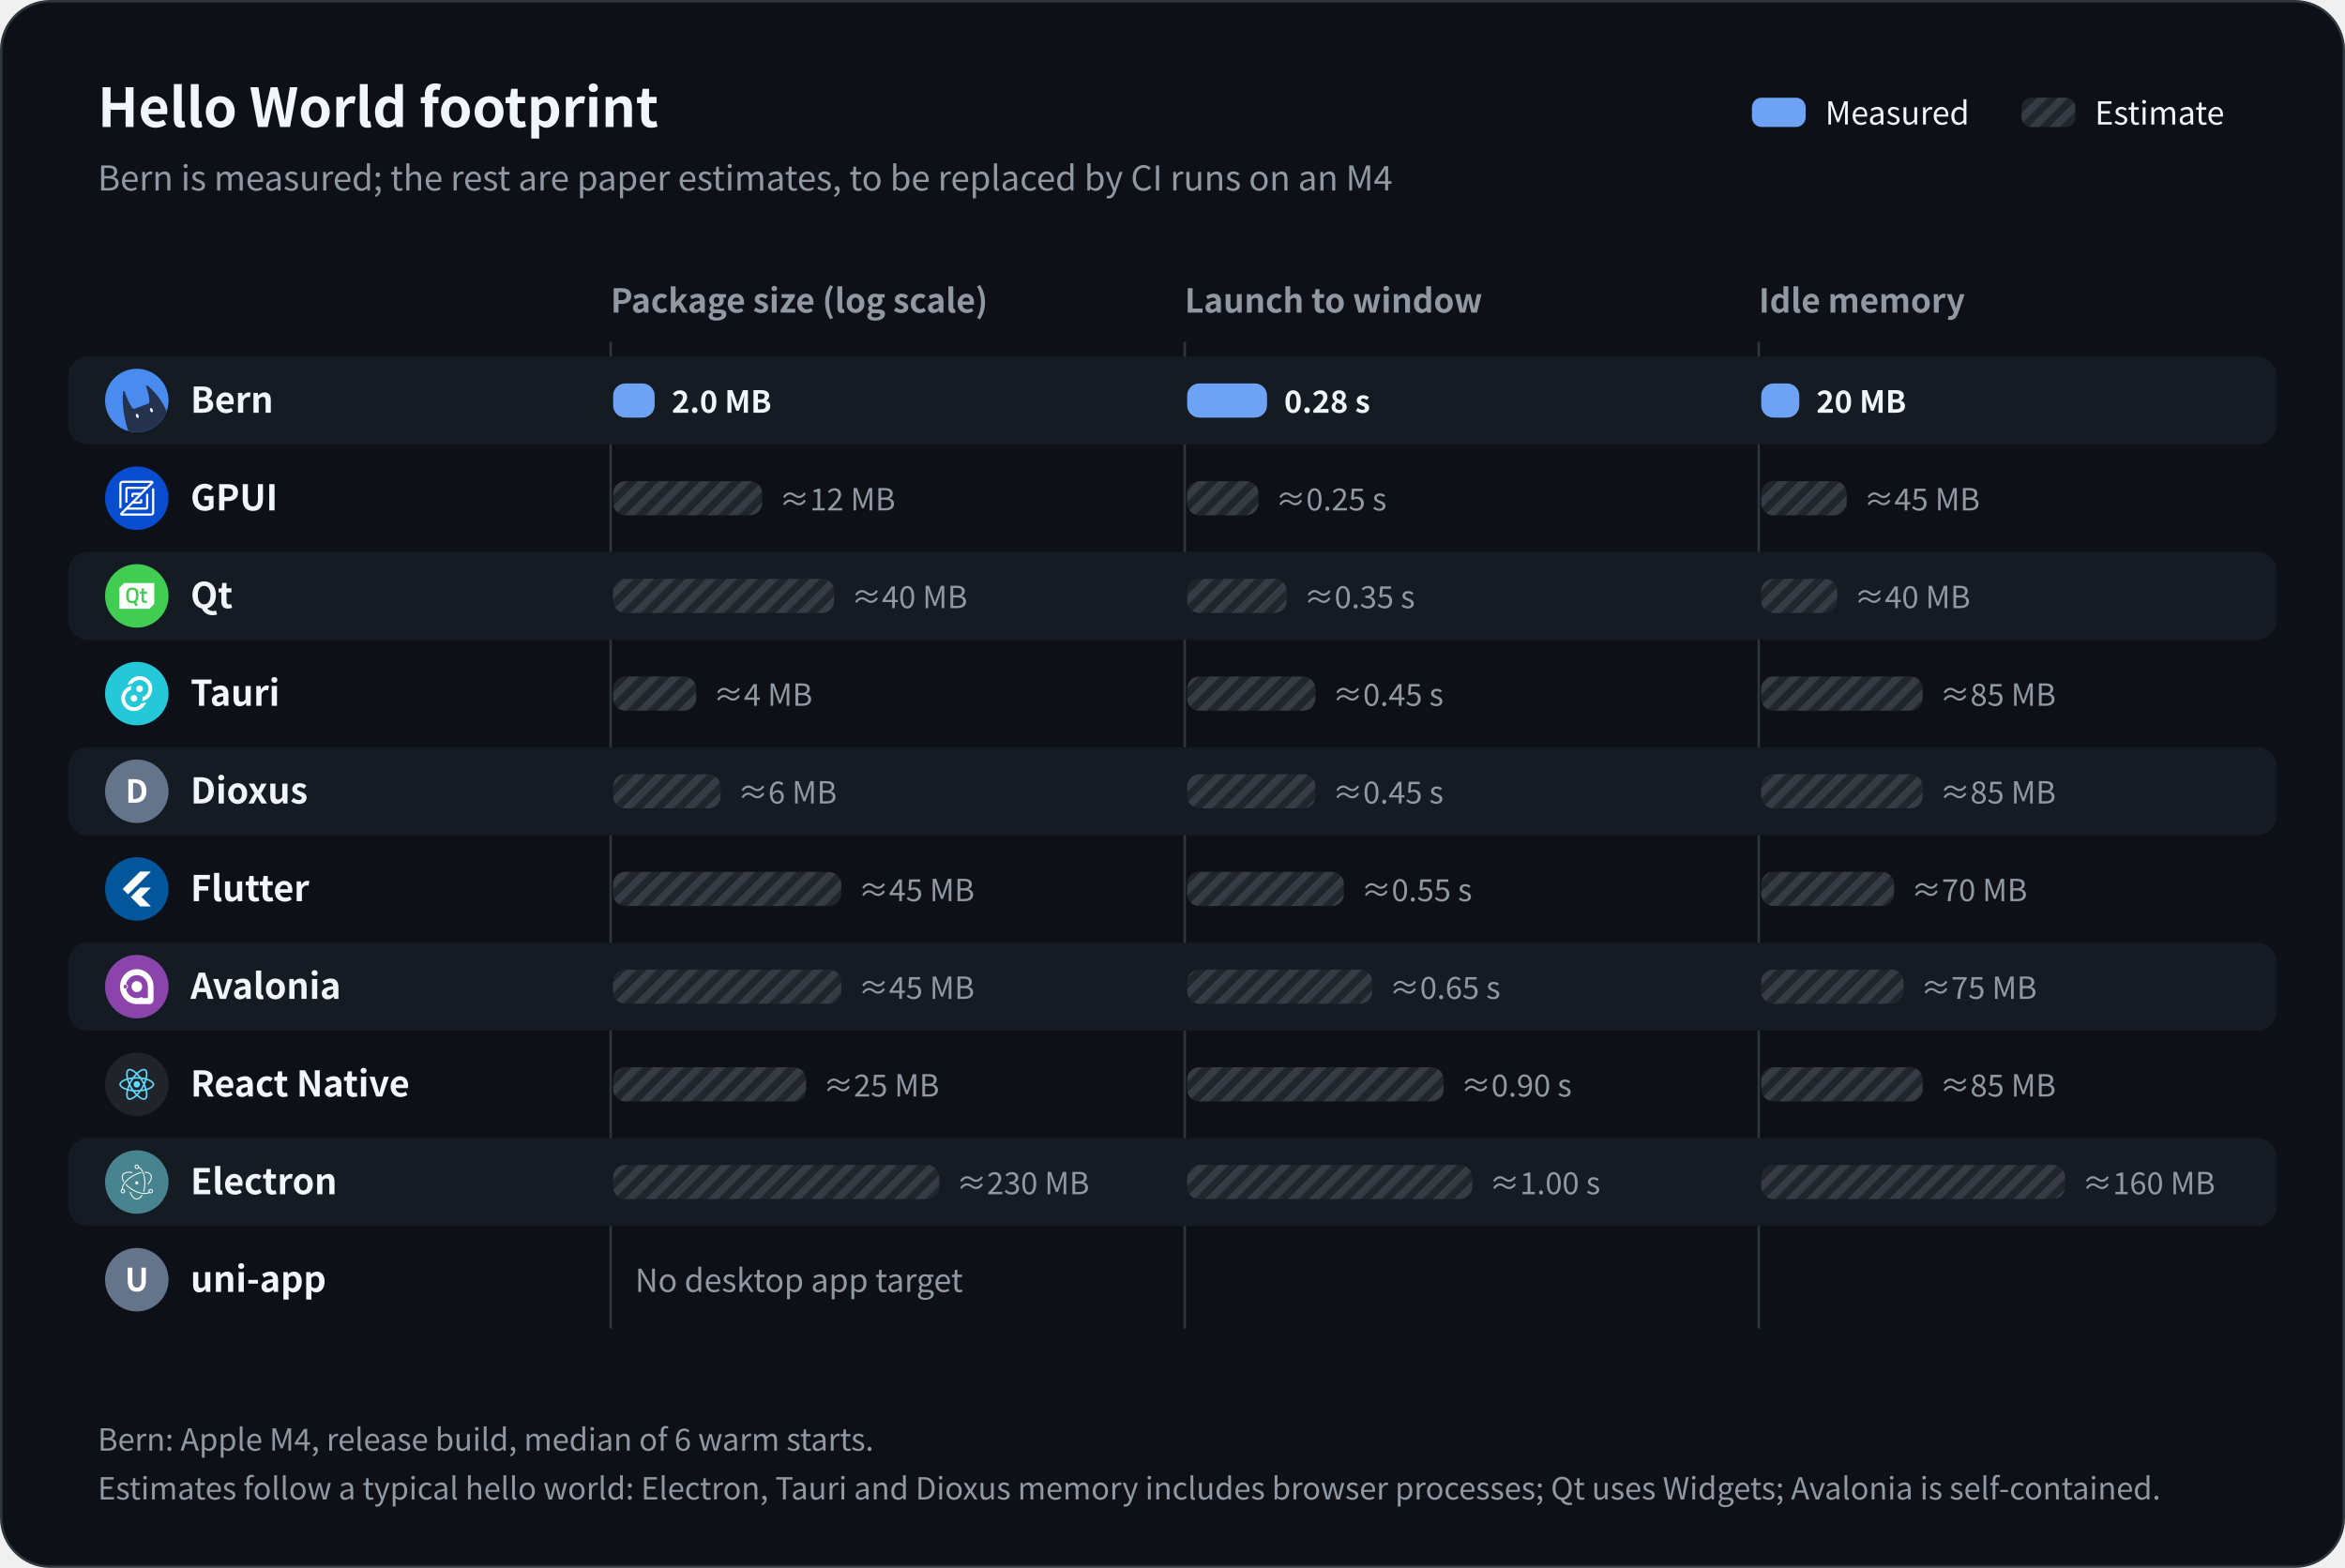
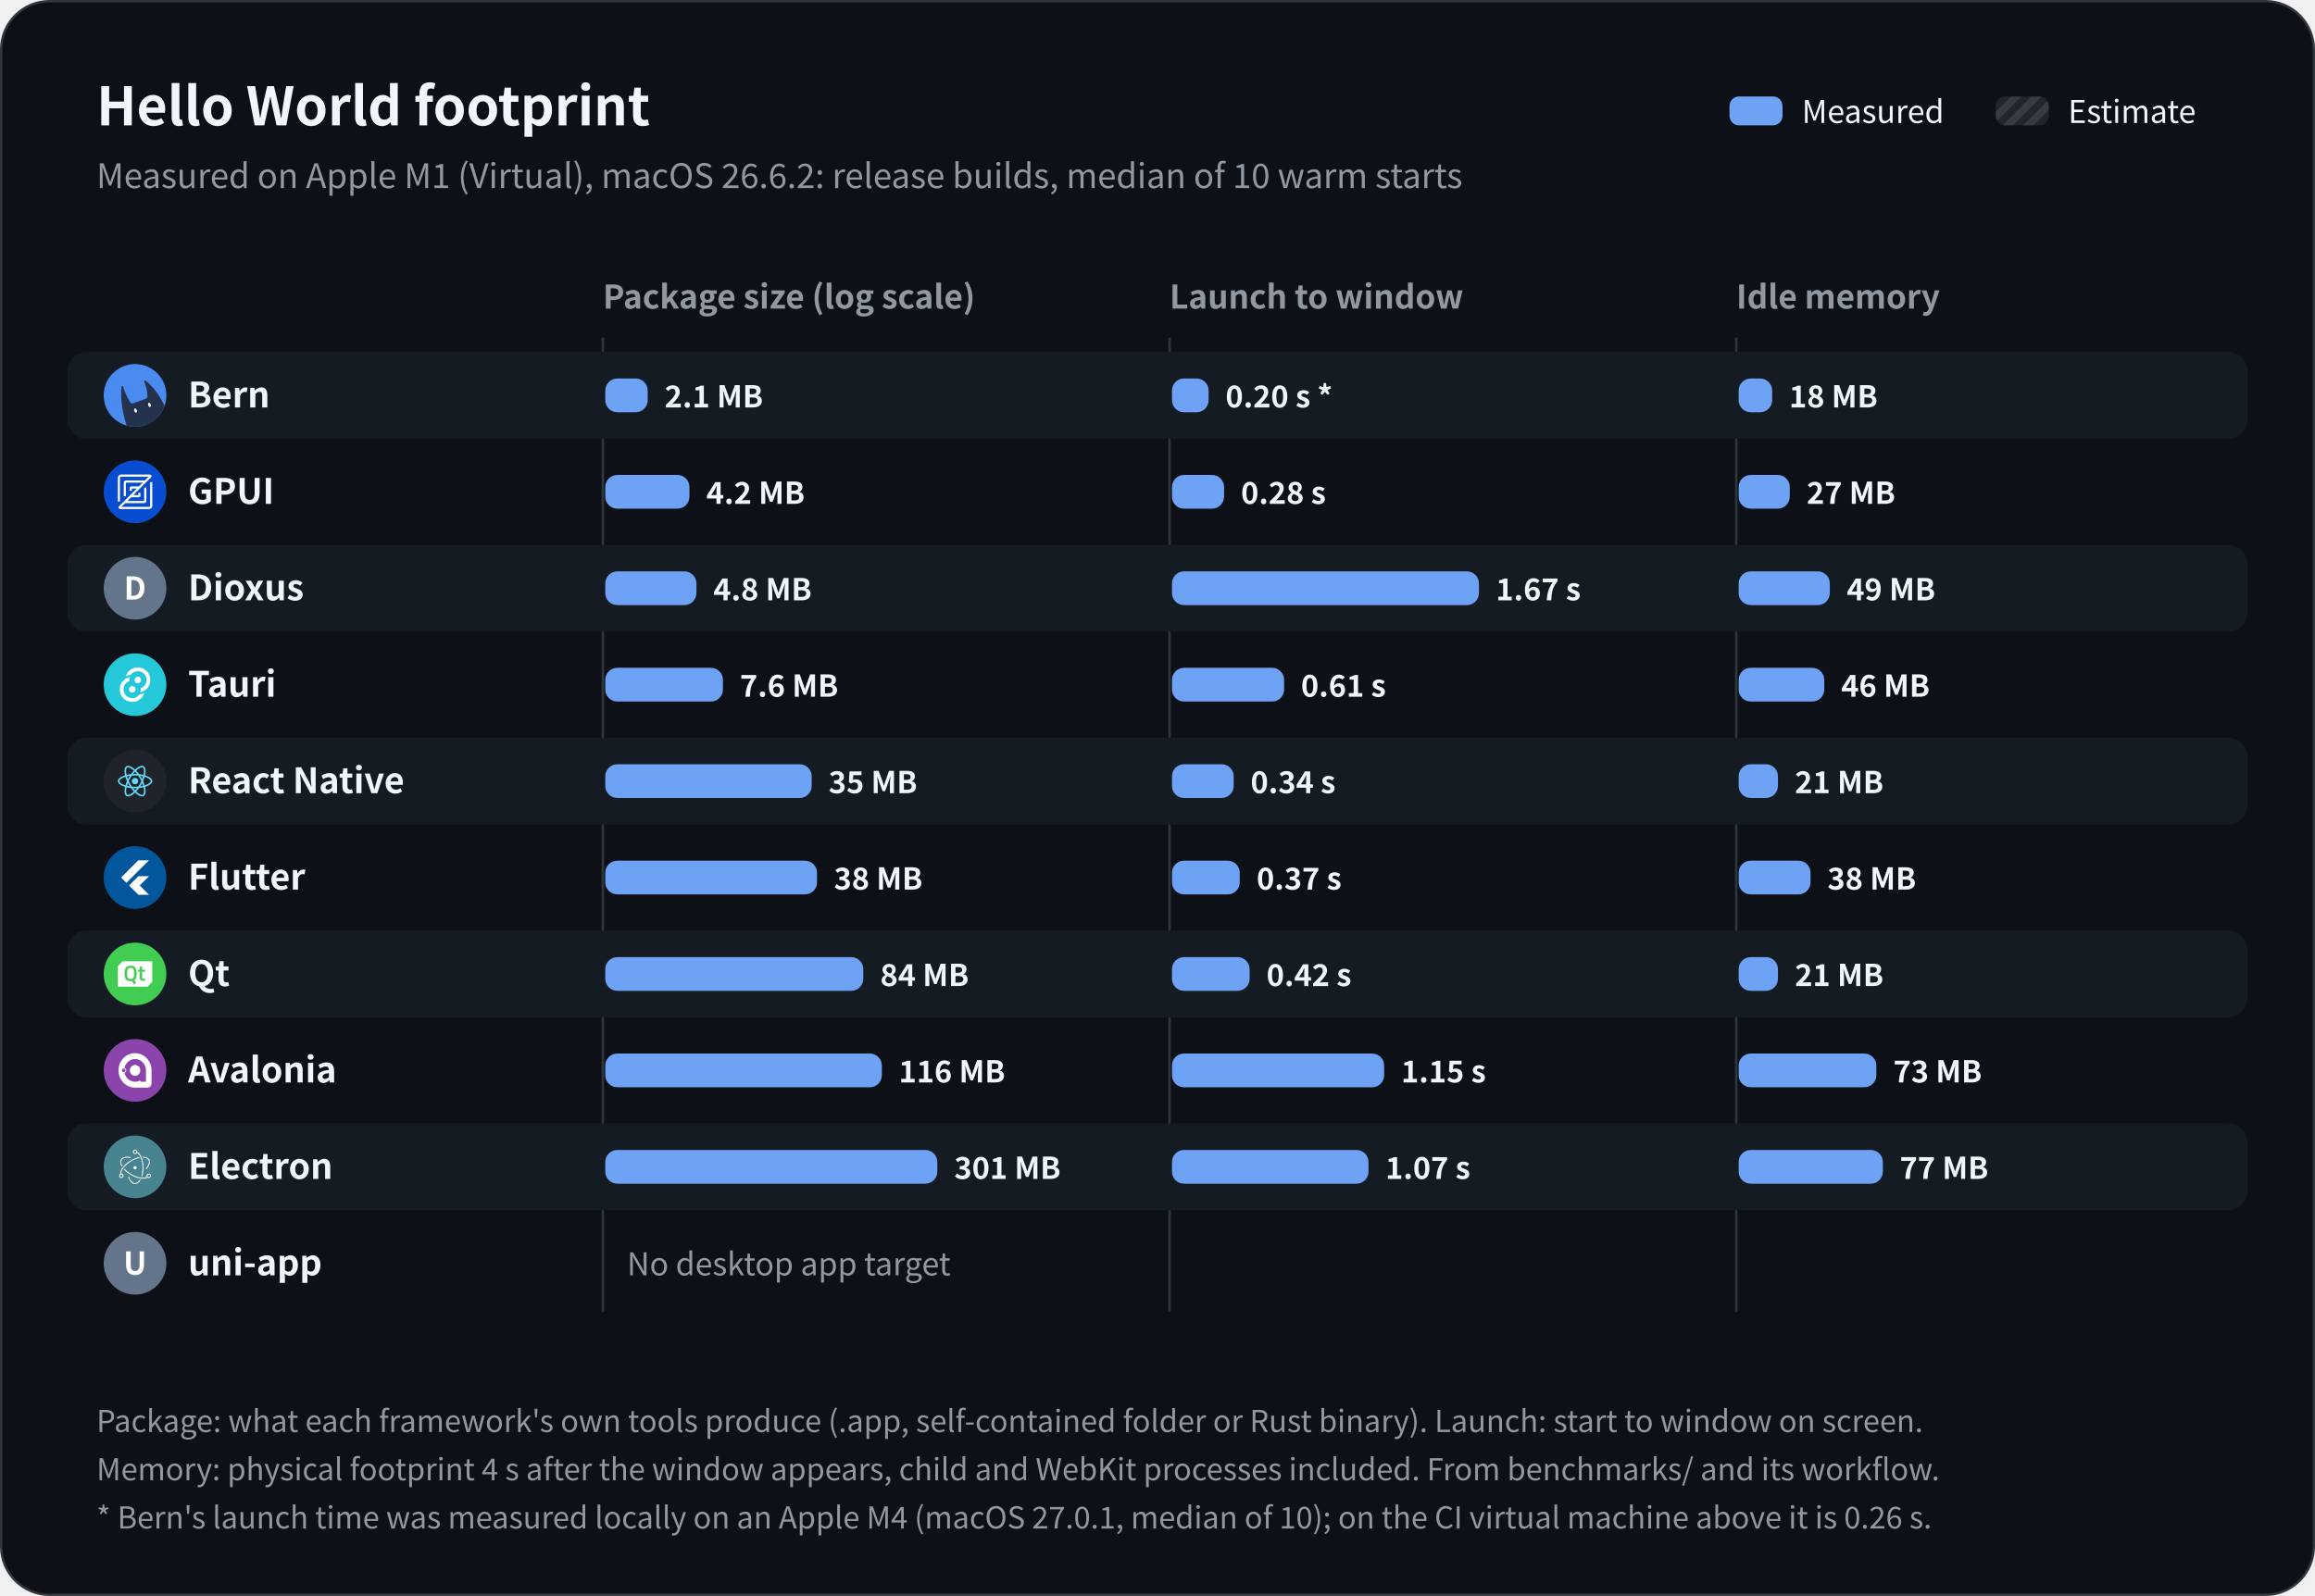
- <svg xmlns="http://www.w3.org/2000/svg" viewBox="0 0 960 642" width="960" height="642" font-family="-apple-system, BlinkMacSystemFont, 'Segoe UI', 'PingFang SC', 'Hiragino Sans GB', 'Microsoft YaHei', 'Noto Sans CJK SC', 'Helvetica Neue', Arial, sans-serif">
+ <svg xmlns="http://www.w3.org/2000/svg" viewBox="0 0 960 662" width="960" height="662" font-family="-apple-system, BlinkMacSystemFont, 'Segoe UI', 'PingFang SC', 'Hiragino Sans GB', 'Microsoft YaHei', 'Noto Sans CJK SC', 'Helvetica Neue', Arial, sans-serif">
  <defs>
    <symbol id="bern-logo" viewBox="0 0 1024 1024">
      <defs>
        <clipPath id="bern-symbol-disc">
          <circle cx="512" cy="512" r="512" />
        </clipPath>
      </defs>
      <g clip-path="url(#bern-symbol-disc)">
        <rect width="1024" height="1024" fill="#4A8BEF" />
        <path fill="#24324D" d="M 290.4 372.1 C 270.7 579.3 309.8 827.6 392.0 1060.0 L 1100 1100 L 1060.0 880.0 C 1013.0 692.2 904.4 451.5 684.3 270.5 A 14 14 0 0 0 662.4 286.5 C 693.7 364.2 711.6 444.8 715.3 529.4 A 36 36 0 0 1 691.6 564.9 C 620.6 590.7 549.5 616.5 478.5 642.4 A 36 36 0 0 1 436.0 628.1 C 383.8 547.6 344.6 461.1 317.8 369.5 A 14 14 0 0 0 290.4 372.1 Z" />
        <ellipse rx="22" ry="36" fill="#E8F4FF" transform="translate(520 760) rotate(-20)" />
        <ellipse rx="22" ry="36" fill="#E8F4FF" transform="translate(748 668) rotate(-20)" />
      </g>
    </symbol>
    <marker id="arrow" viewBox="0 0 10 10" refX="8" refY="5" markerWidth="10" markerHeight="10" markerUnits="userSpaceOnUse" orient="auto-start-reverse">
      <path d="M0 0 L10 5 L0 10 z" fill="#484F58" />
    </marker>
    <marker id="arrow-accent" viewBox="0 0 10 10" refX="8" refY="5" markerWidth="11" markerHeight="11" markerUnits="userSpaceOnUse" orient="auto-start-reverse">
      <path d="M0 0 L10 5 L0 10 z" fill="#6EA2F5" />
    </marker>
  </defs>
-   <rect x="0.5" y="0.5" width="959" height="641" rx="20" fill="#0D1117" stroke="#30363D" />
+   <rect x="0.5" y="0.5" width="959" height="661" rx="20" fill="#0D1117" stroke="#30363D" />
  <defs>
    <pattern id="hatch" width="6" height="6" patternUnits="userSpaceOnUse" patternTransform="rotate(45)">
      <rect width="6" height="6" fill="#21262D" />
      <rect width="3" height="6" fill="#484F58" opacity="0.55" />
    </pattern>
  </defs>
  <text x="40" y="52" font-size="22" font-weight="700" fill="#F0F6FC">Hello World footprint</text>
-   <text x="40" y="78" font-size="14" fill="#9198A1">Bern is measured; the rest are paper estimates, to be replaced by CI runs on an M4</text>
+   <text x="40" y="78" font-size="14" fill="#9198A1">Measured on Apple M1 (Virtual), macOS 26.6.2: release builds, median of 10 warm starts</text>
  <text x="857.6" y="51" font-size="13" fill="#F0F6FC">Estimate</text>
  <rect x="827.6" y="40" width="22" height="12" rx="4" fill="url(#hatch)" />
  <text x="747.2" y="51" font-size="13" fill="#F0F6FC">Measured</text>
  <rect x="717.2" y="40" width="22" height="12" rx="4" fill="#6EA2F5" />
  <text x="250" y="128" font-size="13.5" font-weight="600" fill="#9198A1">Package size (log scale)</text>
  <line x1="250" y1="140" x2="250" y2="544" stroke="#30363D" />
  <text x="485" y="128" font-size="13.5" font-weight="600" fill="#9198A1">Launch to window</text>
  <line x1="485" y1="140" x2="485" y2="544" stroke="#30363D" />
  <text x="720" y="128" font-size="13.5" font-weight="600" fill="#9198A1">Idle memory</text>
  <line x1="720" y1="140" x2="720" y2="544" stroke="#30363D" />
  <rect x="28" y="146.0" width="904" height="36" rx="8" fill="#151B23" />
  <use href="#bern-logo" x="43.0" y="151.0" width="26.0" height="26.0" />
  <text x="78" y="169.0" font-size="14.5" font-weight="700" fill="#F0F6FC">Bern</text>
-   <rect x="251" y="157.0" width="17.0" height="14" rx="5" fill="#6EA2F5" />
-   <text x="275.0" y="169.0" font-size="12.5" font-weight="700" fill="#F0F6FC">2.0 MB</text>
-   <rect x="486" y="157.0" width="32.7" height="14" rx="5" fill="#6EA2F5" />
-   <text x="525.7" y="169.0" font-size="12.5" font-weight="700" fill="#F0F6FC">0.28 s</text>
-   <rect x="721" y="157.0" width="15.6" height="14" rx="5" fill="#6EA2F5" />
-   <text x="743.6" y="169.0" font-size="12.5" font-weight="700" fill="#F0F6FC">20 MB</text>
+   <rect x="251" y="157.0" width="17.6" height="14" rx="5" fill="#6EA2F5" />
+   <text x="275.6" y="169.0" font-size="12.5" font-weight="700" fill="#F0F6FC">2.1 MB</text>
+   <rect x="486" y="157.0" width="15.2" height="14" rx="5" fill="#6EA2F5" />
+   <text x="508.2" y="169.0" font-size="12.5" font-weight="700" fill="#F0F6FC">0.20 s *</text>
+   <rect x="721" y="157.0" width="13.9" height="14" rx="5" fill="#6EA2F5" />
+   <text x="741.9" y="169.0" font-size="12.5" font-weight="700" fill="#F0F6FC">18 MB</text>
  <circle cx="56.0" cy="204.0" r="13.0" fill="#084CCF" />
  <path d="M2.25 1.5a.75.75 0 0 0-.75.75v16.5H0V2.25A2.25 2.25 0 0 1 2.25 0h20.095c1.002 0 1.504 1.212.795 1.92L10.764 14.298h3.486V12.75h1.5v1.922a1.125 1.125 0 0 1-1.125 1.125H9.264l-2.578 2.578h11.689V9h1.5v9.375a1.5 1.5 0 0 1-1.5 1.5H5.185L2.562 22.5H21.75a.75.75 0 0 0 .75-.75V5.25H24v16.5A2.25 2.25 0 0 1 21.75 24H1.655C.653 24 .151 22.788.86 22.08L13.19 9.75H9.75v1.5h-1.5V9.375A1.125 1.125 0 0 1 9.375 8.25h5.314l2.625-2.625H5.625V15h-1.5V5.625a1.5 1.5 0 0 1 1.5-1.5h13.19L21.438 1.5z" fill="#FFFFFF" transform="translate(48.85 196.85) scale(0.5958)" />
-   <text x="78" y="209.0" font-size="14.5" font-weight="600" fill="#F0F6FC">GPUI</text>
-   <rect x="251" y="197.0" width="61.0" height="14" rx="5" fill="url(#hatch)" />
-   <text x="319.0" y="209.0" font-size="12.5" font-weight="500" fill="#9198A1">≈12 MB</text>
-   <rect x="486" y="197.0" width="29.2" height="14" rx="5" fill="url(#hatch)" />
-   <text x="522.2" y="209.0" font-size="12.5" font-weight="500" fill="#9198A1">≈0.25 s</text>
-   <rect x="721" y="197.0" width="35.0" height="14" rx="5" fill="url(#hatch)" />
-   <text x="763.0" y="209.0" font-size="12.5" font-weight="500" fill="#9198A1">≈45 MB</text>
+   <text x="78" y="209.0" font-size="14.5" font-weight="700" fill="#F0F6FC">GPUI</text>
+   <rect x="251" y="197.0" width="34.9" height="14" rx="5" fill="#6EA2F5" />
+   <text x="292.9" y="209.0" font-size="12.5" font-weight="700" fill="#F0F6FC">4.2 MB</text>
+   <rect x="486" y="197.0" width="21.6" height="14" rx="5" fill="#6EA2F5" />
+   <text x="514.6" y="209.0" font-size="12.5" font-weight="700" fill="#F0F6FC">0.28 s</text>
+   <rect x="721" y="197.0" width="21.2" height="14" rx="5" fill="#6EA2F5" />
+   <text x="749.2" y="209.0" font-size="12.5" font-weight="700" fill="#F0F6FC">27 MB</text>
  <rect x="28" y="226.0" width="904" height="36" rx="8" fill="#151B23" />
-   <circle cx="56.0" cy="244.0" r="13.0" fill="#41CD52" />
-   <path d="M21.693 3.162H3.33L0 6.49v14.348h20.671L24 17.51V3.162zM12.785 18.4l-1.562.728-1.35-2.217c-.196.057-.499.09-.924.09-1.579 0-2.683-.425-3.305-1.276-.622-.85-.932-2.2-.932-4.033 0-1.84.319-3.206.949-4.098.63-.892 1.726-1.341 3.288-1.341 1.562 0 2.658.441 3.28 1.333.63.883.94 2.25.94 4.098 0 1.219-.13 2.2-.384 2.945-.261.752-.679 1.325-1.268 1.718zm4.736-1.587c-.858 0-1.447-.196-1.766-.59-.32-.392-.483-1.136-.483-2.232v-3.534H14.11V9.051h1.162V6.843h1.644V9.05h2.094v1.415h-2.094v3.346c0 .622.05 1.03.14 1.227.09.204.326.303.695.303l1.243-.05.073 1.326c-.67.13-1.186.196-1.546.196zm-8.58-9.08c-.95 0-1.604.311-1.963.94-.352.63-.532 1.629-.532 3.011 0 1.374.172 2.364.515 2.953.344.589 1.006.892 1.98.892.973 0 1.628-.295 1.971-.876.335-.58.507-1.57.507-2.953 0-1.39-.172-2.396-.523-3.026-.352-.63-1.006-.94-1.955-.94Z" fill="#FFFFFF" transform="translate(48.85 236.85) scale(0.5958)" />
-   <text x="78" y="249.0" font-size="14.5" font-weight="600" fill="#F0F6FC">Qt</text>
-   <rect x="251" y="237.0" width="90.5" height="14" rx="5" fill="url(#hatch)" />
-   <text x="348.5" y="249.0" font-size="12.5" font-weight="500" fill="#9198A1">≈40 MB</text>
-   <rect x="486" y="237.0" width="40.8" height="14" rx="5" fill="url(#hatch)" />
-   <text x="533.8" y="249.0" font-size="12.5" font-weight="500" fill="#9198A1">≈0.35 s</text>
-   <rect x="721" y="237.0" width="31.1" height="14" rx="5" fill="url(#hatch)" />
-   <text x="759.1" y="249.0" font-size="12.5" font-weight="500" fill="#9198A1">≈40 MB</text>
+   <circle cx="56.0" cy="244.0" r="13.0" fill="#64748B" />
+   <text x="56.0" y="248.7" text-anchor="middle" font-size="13.0" font-weight="700" fill="#FFFFFF">D</text>
+   <text x="78" y="249.0" font-size="14.5" font-weight="700" fill="#F0F6FC">Dioxus</text>
+   <rect x="251" y="237.0" width="37.8" height="14" rx="5" fill="#6EA2F5" />
+   <text x="295.8" y="249.0" font-size="12.5" font-weight="700" fill="#F0F6FC">4.8 MB</text>
+   <rect x="486" y="237.0" width="127.3" height="14" rx="5" fill="#6EA2F5" />
+   <text x="620.3" y="249.0" font-size="12.5" font-weight="700" fill="#F0F6FC">1.67 s</text>
+   <rect x="721" y="237.0" width="37.8" height="14" rx="5" fill="#6EA2F5" />
+   <text x="765.8" y="249.0" font-size="12.5" font-weight="700" fill="#F0F6FC">49 MB</text>
  <circle cx="56.0" cy="284.0" r="13.0" fill="#24C8D8" />
  <path d="M13.912 0a8.72 8.72 0 0 0-8.308 6.139c1.05-.515 2.18-.845 3.342-.976 2.415-3.363 7.4-3.412 9.88-.097 2.48 3.315 1.025 8.084-2.883 9.45a6.131 6.131 0 0 1-.3 2.762 8.72 8.72 0 0 0 3.01-1.225A8.72 8.72 0 0 0 13.913 0zm.082 6.451a2.284 2.284 0 1 0-.15 4.566 2.284 2.284 0 0 0 .15-4.566zm-5.629.27a8.72 8.72 0 0 0-3.031 1.235 8.72 8.72 0 1 0 13.06 9.913 10.173 10.174 0 0 1-3.343.965 6.125 6.125 0 1 1-7.028-9.343 6.114 6.115 0 0 1 .342-2.772zm1.713 6.27a2.284 2.284 0 0 0-2.284 2.283 2.284 2.284 0 0 0 2.284 2.284 2.284 2.284 0 0 0 2.284-2.284 2.284 2.284 0 0 0-2.284-2.284z" fill="#FFFFFF" transform="translate(48.85 276.85) scale(0.5958)" />
-   <text x="78" y="289.0" font-size="14.5" font-weight="600" fill="#F0F6FC">Tauri</text>
-   <rect x="251" y="277.0" width="34.0" height="14" rx="5" fill="url(#hatch)" />
-   <text x="292.0" y="289.0" font-size="12.5" font-weight="500" fill="#9198A1">≈4 MB</text>
-   <rect x="486" y="277.0" width="52.5" height="14" rx="5" fill="url(#hatch)" />
-   <text x="545.5" y="289.0" font-size="12.5" font-weight="500" fill="#9198A1">≈0.45 s</text>
-   <rect x="721" y="277.0" width="66.1" height="14" rx="5" fill="url(#hatch)" />
-   <text x="794.1" y="289.0" font-size="12.5" font-weight="500" fill="#9198A1">≈85 MB</text>
+   <text x="78" y="289.0" font-size="14.5" font-weight="700" fill="#F0F6FC">Tauri</text>
+   <rect x="251" y="277.0" width="48.8" height="14" rx="5" fill="#6EA2F5" />
+   <text x="306.8" y="289.0" font-size="12.5" font-weight="700" fill="#F0F6FC">7.6 MB</text>
+   <rect x="486" y="277.0" width="46.5" height="14" rx="5" fill="#6EA2F5" />
+   <text x="539.5" y="289.0" font-size="12.5" font-weight="700" fill="#F0F6FC">0.61 s</text>
+   <rect x="721" y="277.0" width="35.5" height="14" rx="5" fill="#6EA2F5" />
+   <text x="763.5" y="289.0" font-size="12.5" font-weight="700" fill="#F0F6FC">46 MB</text>
  <rect x="28" y="306.0" width="904" height="36" rx="8" fill="#151B23" />
-   <circle cx="56.0" cy="324.0" r="13.0" fill="#64748B" />
-   <text x="56.0" y="328.7" text-anchor="middle" font-size="13.0" font-weight="700" fill="#FFFFFF">D</text>
-   <text x="78" y="329.0" font-size="14.5" font-weight="600" fill="#F0F6FC">Dioxus</text>
-   <rect x="251" y="317.0" width="44.0" height="14" rx="5" fill="url(#hatch)" />
-   <text x="302.0" y="329.0" font-size="12.5" font-weight="500" fill="#9198A1">≈6 MB</text>
-   <rect x="486" y="317.0" width="52.5" height="14" rx="5" fill="url(#hatch)" />
-   <text x="545.5" y="329.0" font-size="12.5" font-weight="500" fill="#9198A1">≈0.45 s</text>
-   <rect x="721" y="317.0" width="66.1" height="14" rx="5" fill="url(#hatch)" />
-   <text x="794.1" y="329.0" font-size="12.5" font-weight="500" fill="#9198A1">≈85 MB</text>
+   <circle cx="56.0" cy="324.0" r="13.0" fill="#20232A" />
+   <path d="M14.23 12.004a2.236 2.236 0 0 1-2.235 2.236 2.236 2.236 0 0 1-2.236-2.236 2.236 2.236 0 0 1 2.235-2.236 2.236 2.236 0 0 1 2.236 2.236zm2.648-10.69c-1.346 0-3.107.96-4.888 2.622-1.78-1.653-3.542-2.602-4.887-2.602-.41 0-.783.093-1.106.278-1.375.793-1.683 3.264-.973 6.365C1.98 8.917 0 10.42 0 12.004c0 1.59 1.99 3.097 5.043 4.03-.704 3.113-.39 5.588.988 6.38.32.187.69.275 1.102.275 1.345 0 3.107-.96 4.888-2.624 1.78 1.654 3.542 2.603 4.887 2.603.41 0 .783-.09 1.106-.275 1.374-.792 1.683-3.263.973-6.365C22.02 15.096 24 13.59 24 12.004c0-1.59-1.99-3.097-5.043-4.032.704-3.11.39-5.587-.988-6.38-.318-.184-.688-.277-1.092-.278zm-.005 1.09v.006c.225 0 .406.044.558.127.666.382.955 1.835.73 3.704-.054.46-.142.945-.25 1.44-.96-.236-2.006-.417-3.107-.534-.66-.905-1.345-1.727-2.035-2.447 1.592-1.48 3.087-2.292 4.105-2.295zm-9.77.02c1.012 0 2.514.808 4.11 2.28-.686.72-1.37 1.537-2.02 2.442-1.107.117-2.154.298-3.113.538-.112-.49-.195-.964-.254-1.42-.23-1.868.054-3.32.714-3.707.19-.09.4-.127.563-.132zm4.882 3.05c.455.468.91.992 1.36 1.564-.44-.02-.89-.034-1.345-.034-.46 0-.915.01-1.36.034.44-.572.895-1.096 1.345-1.565zM12 8.1c.74 0 1.477.034 2.202.093.406.582.802 1.203 1.183 1.86.372.64.71 1.29 1.018 1.946-.308.655-.646 1.31-1.013 1.95-.38.66-.773 1.288-1.18 1.87-.728.063-1.466.098-2.21.098-.74 0-1.477-.035-2.202-.093-.406-.582-.802-1.204-1.183-1.86-.372-.64-.71-1.29-1.018-1.946.303-.657.646-1.313 1.013-1.954.38-.66.773-1.286 1.18-1.868.728-.064 1.466-.098 2.21-.098zm-3.635.254c-.24.377-.48.763-.704 1.16-.225.39-.435.782-.635 1.174-.265-.656-.49-1.31-.676-1.947.64-.15 1.315-.283 2.015-.386zm7.26 0c.695.103 1.365.23 2.006.387-.18.632-.405 1.282-.66 1.933-.2-.39-.41-.783-.64-1.174-.225-.392-.465-.774-.705-1.146zm3.063.675c.484.15.944.317 1.375.498 1.732.74 2.852 1.708 2.852 2.476-.005.768-1.125 1.74-2.857 2.475-.42.18-.88.342-1.355.493-.28-.958-.646-1.956-1.1-2.98.45-1.017.81-2.01 1.085-2.964zm-13.395.004c.278.96.645 1.957 1.1 2.98-.45 1.017-.812 2.01-1.086 2.964-.484-.15-.944-.318-1.37-.5-1.732-.737-2.852-1.706-2.852-2.474 0-.768 1.12-1.742 2.852-2.476.42-.18.88-.342 1.356-.494zm11.678 4.28c.265.657.49 1.312.676 1.948-.64.157-1.316.29-2.016.39.24-.375.48-.762.705-1.158.225-.39.435-.788.636-1.18zm-9.945.02c.2.392.41.783.64 1.175.23.39.465.772.705 1.143-.695-.102-1.365-.23-2.006-.386.18-.63.406-1.282.66-1.933zM17.92 16.32c.112.493.2.968.254 1.423.23 1.868-.054 3.32-.714 3.708-.147.09-.338.128-.563.128-1.012 0-2.514-.807-4.11-2.28.686-.72 1.37-1.536 2.02-2.44 1.107-.118 2.154-.3 3.113-.54zm-11.83.01c.96.234 2.006.415 3.107.532.66.905 1.345 1.727 2.035 2.446-1.595 1.483-3.092 2.295-4.11 2.295-.22-.005-.406-.05-.553-.132-.666-.38-.955-1.834-.73-3.703.054-.46.142-.944.25-1.438zm4.56.64c.44.02.89.034 1.345.034.46 0 .915-.01 1.36-.034-.44.572-.895 1.095-1.345 1.565-.455-.47-.91-.993-1.36-1.565z" fill="#61DAFB" transform="translate(48.85 316.85) scale(0.5958)" />
+   <text x="78" y="329.0" font-size="14.5" font-weight="700" fill="#F0F6FC">React Native</text>
+   <rect x="251" y="317.0" width="85.6" height="14" rx="5" fill="#6EA2F5" />
+   <text x="343.6" y="329.0" font-size="12.5" font-weight="700" fill="#F0F6FC">35 MB</text>
+   <rect x="486" y="317.0" width="25.6" height="14" rx="5" fill="#6EA2F5" />
+   <text x="518.6" y="329.0" font-size="12.5" font-weight="700" fill="#F0F6FC">0.34 s</text>
+   <rect x="721" y="317.0" width="16.3" height="14" rx="5" fill="#6EA2F5" />
+   <text x="744.3" y="329.0" font-size="12.5" font-weight="700" fill="#F0F6FC">21 MB</text>
  <circle cx="56.0" cy="364.0" r="13.0" fill="#02569B" />
  <path d="M14.314 0L2.3 12 6 15.7 21.684.013h-7.357zm.014 11.072L7.857 17.53l6.47 6.47H21.7l-6.46-6.468 6.46-6.46h-7.37z" fill="#FFFFFF" transform="translate(48.85 356.85) scale(0.5958)" />
-   <text x="78" y="369.0" font-size="14.5" font-weight="600" fill="#F0F6FC">Flutter</text>
-   <rect x="251" y="357.0" width="93.4" height="14" rx="5" fill="url(#hatch)" />
-   <text x="351.4" y="369.0" font-size="12.5" font-weight="500" fill="#9198A1">≈45 MB</text>
-   <rect x="486" y="357.0" width="64.2" height="14" rx="5" fill="url(#hatch)" />
-   <text x="557.2" y="369.0" font-size="12.5" font-weight="500" fill="#9198A1">≈0.55 s</text>
-   <rect x="721" y="357.0" width="54.4" height="14" rx="5" fill="url(#hatch)" />
-   <text x="782.4" y="369.0" font-size="12.5" font-weight="500" fill="#9198A1">≈70 MB</text>
+   <text x="78" y="369.0" font-size="14.5" font-weight="700" fill="#F0F6FC">Flutter</text>
+   <rect x="251" y="357.0" width="87.8" height="14" rx="5" fill="#6EA2F5" />
+   <text x="345.8" y="369.0" font-size="12.5" font-weight="700" fill="#F0F6FC">38 MB</text>
+   <rect x="486" y="357.0" width="28.1" height="14" rx="5" fill="#6EA2F5" />
+   <text x="521.1" y="369.0" font-size="12.5" font-weight="700" fill="#F0F6FC">0.37 s</text>
+   <rect x="721" y="357.0" width="29.8" height="14" rx="5" fill="#6EA2F5" />
+   <text x="757.8" y="369.0" font-size="12.5" font-weight="700" fill="#F0F6FC">38 MB</text>
  <rect x="28" y="386.0" width="904" height="36" rx="8" fill="#151B23" />
-   <circle cx="56.0" cy="404.0" r="13.0" fill="#8B44AC" />
-   <path d="M12.034 8.208c-2.003 0-3.627 1.696-3.627 3.789s1.624 3.789 3.627 3.789 3.627-1.697 3.627-3.79-1.624-3.788-3.627-3.788m-7.392 2.067c.72.211 1.248.902 1.248 1.722s-.528 1.51-1.248 1.721c.752 3.54 3.776 6.188 7.392 6.188 1.316 0 2.554-.35 3.632-.967v.914h3.94v-7.528a5 5 0 0 0 0-.224v-.104c0-4.369-3.39-7.91-7.572-7.91-3.616 0-6.64 2.648-7.392 6.188m-.5 2.982c.67 0 1.212-.567 1.212-1.266s-.542-1.265-1.212-1.265-1.211.566-1.211 1.265c0 .7.542 1.266 1.211 1.266M20.682 24H11.8C5.549 23.887.515 18.556.515 12c0-6.627 5.143-12 11.487-12 6.241 0 11.32 5.2 11.483 11.678l-.02 9.743C23.3 22.876 22.12 24 20.683 24" fill="#FFFFFF" transform="translate(48.85 396.85) scale(0.5958)" />
-   <text x="78" y="409.0" font-size="14.5" font-weight="600" fill="#F0F6FC">Avalonia</text>
-   <rect x="251" y="397.0" width="93.4" height="14" rx="5" fill="url(#hatch)" />
-   <text x="351.4" y="409.0" font-size="12.5" font-weight="500" fill="#9198A1">≈45 MB</text>
-   <rect x="486" y="397.0" width="75.8" height="14" rx="5" fill="url(#hatch)" />
-   <text x="568.8" y="409.0" font-size="12.5" font-weight="500" fill="#9198A1">≈0.65 s</text>
-   <rect x="721" y="397.0" width="58.3" height="14" rx="5" fill="url(#hatch)" />
-   <text x="786.3" y="409.0" font-size="12.5" font-weight="500" fill="#9198A1">≈75 MB</text>
-   <circle cx="56.0" cy="444.0" r="13.0" fill="#20232A" />
-   <path d="M14.23 12.004a2.236 2.236 0 0 1-2.235 2.236 2.236 2.236 0 0 1-2.236-2.236 2.236 2.236 0 0 1 2.235-2.236 2.236 2.236 0 0 1 2.236 2.236zm2.648-10.69c-1.346 0-3.107.96-4.888 2.622-1.78-1.653-3.542-2.602-4.887-2.602-.41 0-.783.093-1.106.278-1.375.793-1.683 3.264-.973 6.365C1.98 8.917 0 10.42 0 12.004c0 1.59 1.99 3.097 5.043 4.03-.704 3.113-.39 5.588.988 6.38.32.187.69.275 1.102.275 1.345 0 3.107-.96 4.888-2.624 1.78 1.654 3.542 2.603 4.887 2.603.41 0 .783-.09 1.106-.275 1.374-.792 1.683-3.263.973-6.365C22.02 15.096 24 13.59 24 12.004c0-1.59-1.99-3.097-5.043-4.032.704-3.11.39-5.587-.988-6.38-.318-.184-.688-.277-1.092-.278zm-.005 1.09v.006c.225 0 .406.044.558.127.666.382.955 1.835.73 3.704-.054.46-.142.945-.25 1.44-.96-.236-2.006-.417-3.107-.534-.66-.905-1.345-1.727-2.035-2.447 1.592-1.48 3.087-2.292 4.105-2.295zm-9.77.02c1.012 0 2.514.808 4.11 2.28-.686.72-1.37 1.537-2.02 2.442-1.107.117-2.154.298-3.113.538-.112-.49-.195-.964-.254-1.42-.23-1.868.054-3.32.714-3.707.19-.09.4-.127.563-.132zm4.882 3.05c.455.468.91.992 1.36 1.564-.44-.02-.89-.034-1.345-.034-.46 0-.915.01-1.36.034.44-.572.895-1.096 1.345-1.565zM12 8.1c.74 0 1.477.034 2.202.093.406.582.802 1.203 1.183 1.86.372.64.71 1.29 1.018 1.946-.308.655-.646 1.31-1.013 1.95-.38.66-.773 1.288-1.18 1.87-.728.063-1.466.098-2.21.098-.74 0-1.477-.035-2.202-.093-.406-.582-.802-1.204-1.183-1.86-.372-.64-.71-1.29-1.018-1.946.303-.657.646-1.313 1.013-1.954.38-.66.773-1.286 1.18-1.868.728-.064 1.466-.098 2.21-.098zm-3.635.254c-.24.377-.48.763-.704 1.16-.225.39-.435.782-.635 1.174-.265-.656-.49-1.31-.676-1.947.64-.15 1.315-.283 2.015-.386zm7.26 0c.695.103 1.365.23 2.006.387-.18.632-.405 1.282-.66 1.933-.2-.39-.41-.783-.64-1.174-.225-.392-.465-.774-.705-1.146zm3.063.675c.484.15.944.317 1.375.498 1.732.74 2.852 1.708 2.852 2.476-.005.768-1.125 1.74-2.857 2.475-.42.18-.88.342-1.355.493-.28-.958-.646-1.956-1.1-2.98.45-1.017.81-2.01 1.085-2.964zm-13.395.004c.278.96.645 1.957 1.1 2.98-.45 1.017-.812 2.01-1.086 2.964-.484-.15-.944-.318-1.37-.5-1.732-.737-2.852-1.706-2.852-2.474 0-.768 1.12-1.742 2.852-2.476.42-.18.88-.342 1.356-.494zm11.678 4.28c.265.657.49 1.312.676 1.948-.64.157-1.316.29-2.016.39.24-.375.48-.762.705-1.158.225-.39.435-.788.636-1.18zm-9.945.02c.2.392.41.783.64 1.175.23.39.465.772.705 1.143-.695-.102-1.365-.23-2.006-.386.18-.63.406-1.282.66-1.933zM17.92 16.32c.112.493.2.968.254 1.423.23 1.868-.054 3.32-.714 3.708-.147.09-.338.128-.563.128-1.012 0-2.514-.807-4.11-2.28.686-.72 1.37-1.536 2.02-2.44 1.107-.118 2.154-.3 3.113-.54zm-11.83.01c.96.234 2.006.415 3.107.532.66.905 1.345 1.727 2.035 2.446-1.595 1.483-3.092 2.295-4.11 2.295-.22-.005-.406-.05-.553-.132-.666-.38-.955-1.834-.73-3.703.054-.46.142-.944.25-1.438zm4.56.64c.44.02.89.034 1.345.034.46 0 .915-.01 1.36-.034-.44.572-.895 1.095-1.345 1.565-.455-.47-.91-.993-1.36-1.565z" fill="#61DAFB" transform="translate(48.85 436.85) scale(0.5958)" />
-   <text x="78" y="449.0" font-size="14.5" font-weight="600" fill="#F0F6FC">React Native</text>
-   <rect x="251" y="437.0" width="79.0" height="14" rx="5" fill="url(#hatch)" />
-   <text x="337.0" y="449.0" font-size="12.5" font-weight="500" fill="#9198A1">≈25 MB</text>
-   <rect x="486" y="437.0" width="105.0" height="14" rx="5" fill="url(#hatch)" />
-   <text x="598.0" y="449.0" font-size="12.5" font-weight="500" fill="#9198A1">≈0.90 s</text>
-   <rect x="721" y="437.0" width="66.1" height="14" rx="5" fill="url(#hatch)" />
-   <text x="794.1" y="449.0" font-size="12.5" font-weight="500" fill="#9198A1">≈85 MB</text>
+   <circle cx="56.0" cy="404.0" r="13.0" fill="#41CD52" />
+   <path d="M21.693 3.162H3.33L0 6.49v14.348h20.671L24 17.51V3.162zM12.785 18.4l-1.562.728-1.35-2.217c-.196.057-.499.09-.924.09-1.579 0-2.683-.425-3.305-1.276-.622-.85-.932-2.2-.932-4.033 0-1.84.319-3.206.949-4.098.63-.892 1.726-1.341 3.288-1.341 1.562 0 2.658.441 3.28 1.333.63.883.94 2.25.94 4.098 0 1.219-.13 2.2-.384 2.945-.261.752-.679 1.325-1.268 1.718zm4.736-1.587c-.858 0-1.447-.196-1.766-.59-.32-.392-.483-1.136-.483-2.232v-3.534H14.11V9.051h1.162V6.843h1.644V9.05h2.094v1.415h-2.094v3.346c0 .622.05 1.03.14 1.227.09.204.326.303.695.303l1.243-.05.073 1.326c-.67.13-1.186.196-1.546.196zm-8.58-9.08c-.95 0-1.604.311-1.963.94-.352.63-.532 1.629-.532 3.011 0 1.374.172 2.364.515 2.953.344.589 1.006.892 1.98.892.973 0 1.628-.295 1.971-.876.335-.58.507-1.57.507-2.953 0-1.39-.172-2.396-.523-3.026-.352-.63-1.006-.94-1.955-.94Z" fill="#FFFFFF" transform="translate(48.85 396.85) scale(0.5958)" />
+   <text x="78" y="409.0" font-size="14.5" font-weight="700" fill="#F0F6FC">Qt</text>
+   <rect x="251" y="397.0" width="107.0" height="14" rx="5" fill="#6EA2F5" />
+   <text x="365.0" y="409.0" font-size="12.5" font-weight="700" fill="#F0F6FC">84 MB</text>
+   <rect x="486" y="397.0" width="32.2" height="14" rx="5" fill="#6EA2F5" />
+   <text x="525.2" y="409.0" font-size="12.5" font-weight="700" fill="#F0F6FC">0.42 s</text>
+   <rect x="721" y="397.0" width="16.3" height="14" rx="5" fill="#6EA2F5" />
+   <text x="744.3" y="409.0" font-size="12.5" font-weight="700" fill="#F0F6FC">21 MB</text>
+   <circle cx="56.0" cy="444.0" r="13.0" fill="#8B44AC" />
+   <path d="M12.034 8.208c-2.003 0-3.627 1.696-3.627 3.789s1.624 3.789 3.627 3.789 3.627-1.697 3.627-3.79-1.624-3.788-3.627-3.788m-7.392 2.067c.72.211 1.248.902 1.248 1.722s-.528 1.51-1.248 1.721c.752 3.54 3.776 6.188 7.392 6.188 1.316 0 2.554-.35 3.632-.967v.914h3.94v-7.528a5 5 0 0 0 0-.224v-.104c0-4.369-3.39-7.91-7.572-7.91-3.616 0-6.64 2.648-7.392 6.188m-.5 2.982c.67 0 1.212-.567 1.212-1.266s-.542-1.265-1.212-1.265-1.211.566-1.211 1.265c0 .7.542 1.266 1.211 1.266M20.682 24H11.8C5.549 23.887.515 18.556.515 12c0-6.627 5.143-12 11.487-12 6.241 0 11.32 5.2 11.483 11.678l-.02 9.743C23.3 22.876 22.12 24 20.683 24" fill="#FFFFFF" transform="translate(48.85 436.85) scale(0.5958)" />
+   <text x="78" y="449.0" font-size="14.5" font-weight="700" fill="#F0F6FC">Avalonia</text>
+   <rect x="251" y="437.0" width="114.7" height="14" rx="5" fill="#6EA2F5" />
+   <text x="372.7" y="449.0" font-size="12.5" font-weight="700" fill="#F0F6FC">116 MB</text>
+   <rect x="486" y="437.0" width="88.0" height="14" rx="5" fill="#6EA2F5" />
+   <text x="581.0" y="449.0" font-size="12.5" font-weight="700" fill="#F0F6FC">1.15 s</text>
+   <rect x="721" y="437.0" width="57.1" height="14" rx="5" fill="#6EA2F5" />
+   <text x="785.1" y="449.0" font-size="12.5" font-weight="700" fill="#F0F6FC">73 MB</text>
  <rect x="28" y="466.0" width="904" height="36" rx="8" fill="#151B23" />
  <circle cx="56.0" cy="484.0" r="13.0" fill="#47848F" />
  <path d="M12.011 0c-.85 0-1.539.689-1.539 1.539 0 .85.689 1.539 1.539 1.539.595 0 1.11-.338 1.366-.832 2.221 1.268 3.847 5.473 3.847 10.362 0 2.071-.289 4.056-.825 5.769a.322.322 0 0 0 .211.403.322.322 0 0 0 .403-.211c.556-1.776.854-3.825.854-5.96 0-5.193-1.772-9.686-4.321-11.003.001-.022.004-.044.004-.067 0-.85-.689-1.539-1.539-1.539zm0 .643a.896.896 0 1 1 0 1.792.896.896 0 1 1 0-1.792zm-5.486 4.305c-2.067.007-3.647.665-4.388 1.948-.738 1.277-.527 2.971.511 4.781a.322.322 0 0 0 .558-.32C2.271 9.727 2.089 8.266 2.694 7.218c.821-1.422 3.033-1.955 5.932-1.427a.322.322 0 0 0 .115-.633c-.784-.143-1.527-.212-2.216-.21zm11.052.018a.322.322 0 0 0-.008.643c1.834.024 3.156.596 3.75 1.626.819 1.419.18 3.595-1.718 5.837a.322.322 0 0 0 .038.454.322.322 0 0 0 .453-.038c2.054-2.426 2.771-4.866 1.784-6.574-.726-1.257-2.26-1.921-4.299-1.947zm-2.698.292a.323.323 0 0 0-.065.007c-1.857.398-3.833 1.175-5.731 2.271-4.57 2.638-7.592 6.495-7.36 9.372-.473.263-.793.766-.793 1.345 0 .85.689 1.539 1.539 1.539.85 0 1.539-.689 1.539-1.539 0-.85-.689-1.539-1.539-1.539-.038 0-.075.003-.113.006-.1-2.56 2.743-6.141 7.048-8.627 1.841-1.063 3.755-1.816 5.545-2.2a.322.322 0 0 0-.07-.636zm-2.879 6.236a1.119 1.119 0 0 0-.224.025c-.601.13-.983.723-.853 1.324.13.601.723.983 1.324.853.601-.13.983-.723.853-1.324-.114-.526-.582-.884-1.099-.879zM4.532 13.341a.321.321 0 0 0-.232.084.321.321 0 0 0-.021.454c1.268 1.394 2.916 2.701 4.795 3.786 4.415 2.549 9.106 3.285 11.561 1.839a1.53 1.53 0 0 0 .897.29c.85 0 1.539-.689 1.539-1.539 0-.85-.689-1.539-1.539-1.539-.85 0-1.539.689-1.539 1.539 0 .276.074.534.201.758-2.245 1.214-6.631.5-10.798-1.905-1.823-1.052-3.418-2.318-4.64-3.661a.321.321 0 0 0-.223-.105zm-2.063 4.017a.896.896 0 1 1 0 1.792.896.896 0 1 1 0-1.792zm19.062 0a.896.896 0 1 1 0 1.792.891.891 0 0 1-.586-.219c-.003-.004-.004-.008-.007-.012a.32.32 0 0 0-.096-.091.896.896 0 0 1 .689-1.469zm-14.005 1.368a.322.322 0 0 0-.321.43C8.279 22.154 10.036 24 12.011 24c1.441 0 2.773-.982 3.813-2.711a.322.322 0 0 0-.11-.441.322.322 0 0 0-.442.11c-.934 1.554-2.081 2.399-3.261 2.399-1.641 0-3.208-1.647-4.2-4.418a.322.322 0 0 0-.285-.213z" fill="#FFFFFF" transform="translate(48.85 476.85) scale(0.5958)" />
-   <text x="78" y="489.0" font-size="14.5" font-weight="600" fill="#F0F6FC">Electron</text>
-   <rect x="251" y="477.0" width="133.5" height="14" rx="5" fill="url(#hatch)" />
-   <text x="391.5" y="489.0" font-size="12.5" font-weight="500" fill="#9198A1">≈230 MB</text>
-   <rect x="486" y="477.0" width="116.7" height="14" rx="5" fill="url(#hatch)" />
-   <text x="609.7" y="489.0" font-size="12.5" font-weight="500" fill="#9198A1">≈1.00 s</text>
-   <rect x="721" y="477.0" width="124.4" height="14" rx="5" fill="url(#hatch)" />
-   <text x="852.4" y="489.0" font-size="12.5" font-weight="500" fill="#9198A1">≈160 MB</text>
+   <text x="78" y="489.0" font-size="14.5" font-weight="700" fill="#F0F6FC">Electron</text>
+   <rect x="251" y="477.0" width="137.7" height="14" rx="5" fill="#6EA2F5" />
+   <text x="395.7" y="489.0" font-size="12.5" font-weight="700" fill="#F0F6FC">301 MB</text>
+   <rect x="486" y="477.0" width="81.5" height="14" rx="5" fill="#6EA2F5" />
+   <text x="574.5" y="489.0" font-size="12.5" font-weight="700" fill="#F0F6FC">1.07 s</text>
+   <rect x="721" y="477.0" width="59.8" height="14" rx="5" fill="#6EA2F5" />
+   <text x="787.8" y="489.0" font-size="12.5" font-weight="700" fill="#F0F6FC">77 MB</text>
  <circle cx="56.0" cy="524.0" r="13.0" fill="#64748B" />
  <text x="56.0" y="528.7" text-anchor="middle" font-size="13.0" font-weight="700" fill="#FFFFFF">U</text>
  <text x="78" y="529.0" font-size="14.5" font-weight="600" fill="#F0F6FC">uni-app</text>
  <text x="260" y="529.0" font-size="13" fill="#9198A1">No desktop app target</text>
-   <text x="40" y="594" font-size="12.5" fill="#9198A1">Bern: Apple M4, release build, median of 6 warm starts.</text>
-   <text x="40" y="614" font-size="12.5" fill="#9198A1">Estimates follow a typical hello world: Electron, Tauri and Dioxus memory includes browser processes; Qt uses Widgets; Avalonia is self-contained.</text>
+   <text x="40" y="594" font-size="12.5" fill="#9198A1">Package: what each framework's own tools produce (.app, self-contained folder or Rust binary). Launch: start to window on screen.</text>
+   <text x="40" y="614" font-size="12.5" fill="#9198A1">Memory: physical footprint 4 s after the window appears, child and WebKit processes included. From benchmarks/ and its workflow.</text>
+   <text x="40" y="634" font-size="12.5" fill="#9198A1">* Bern's launch time was measured locally on an Apple M4 (macOS 27.0.1, median of 10); on the CI virtual machine above it is 0.26 s.</text>
</svg>
